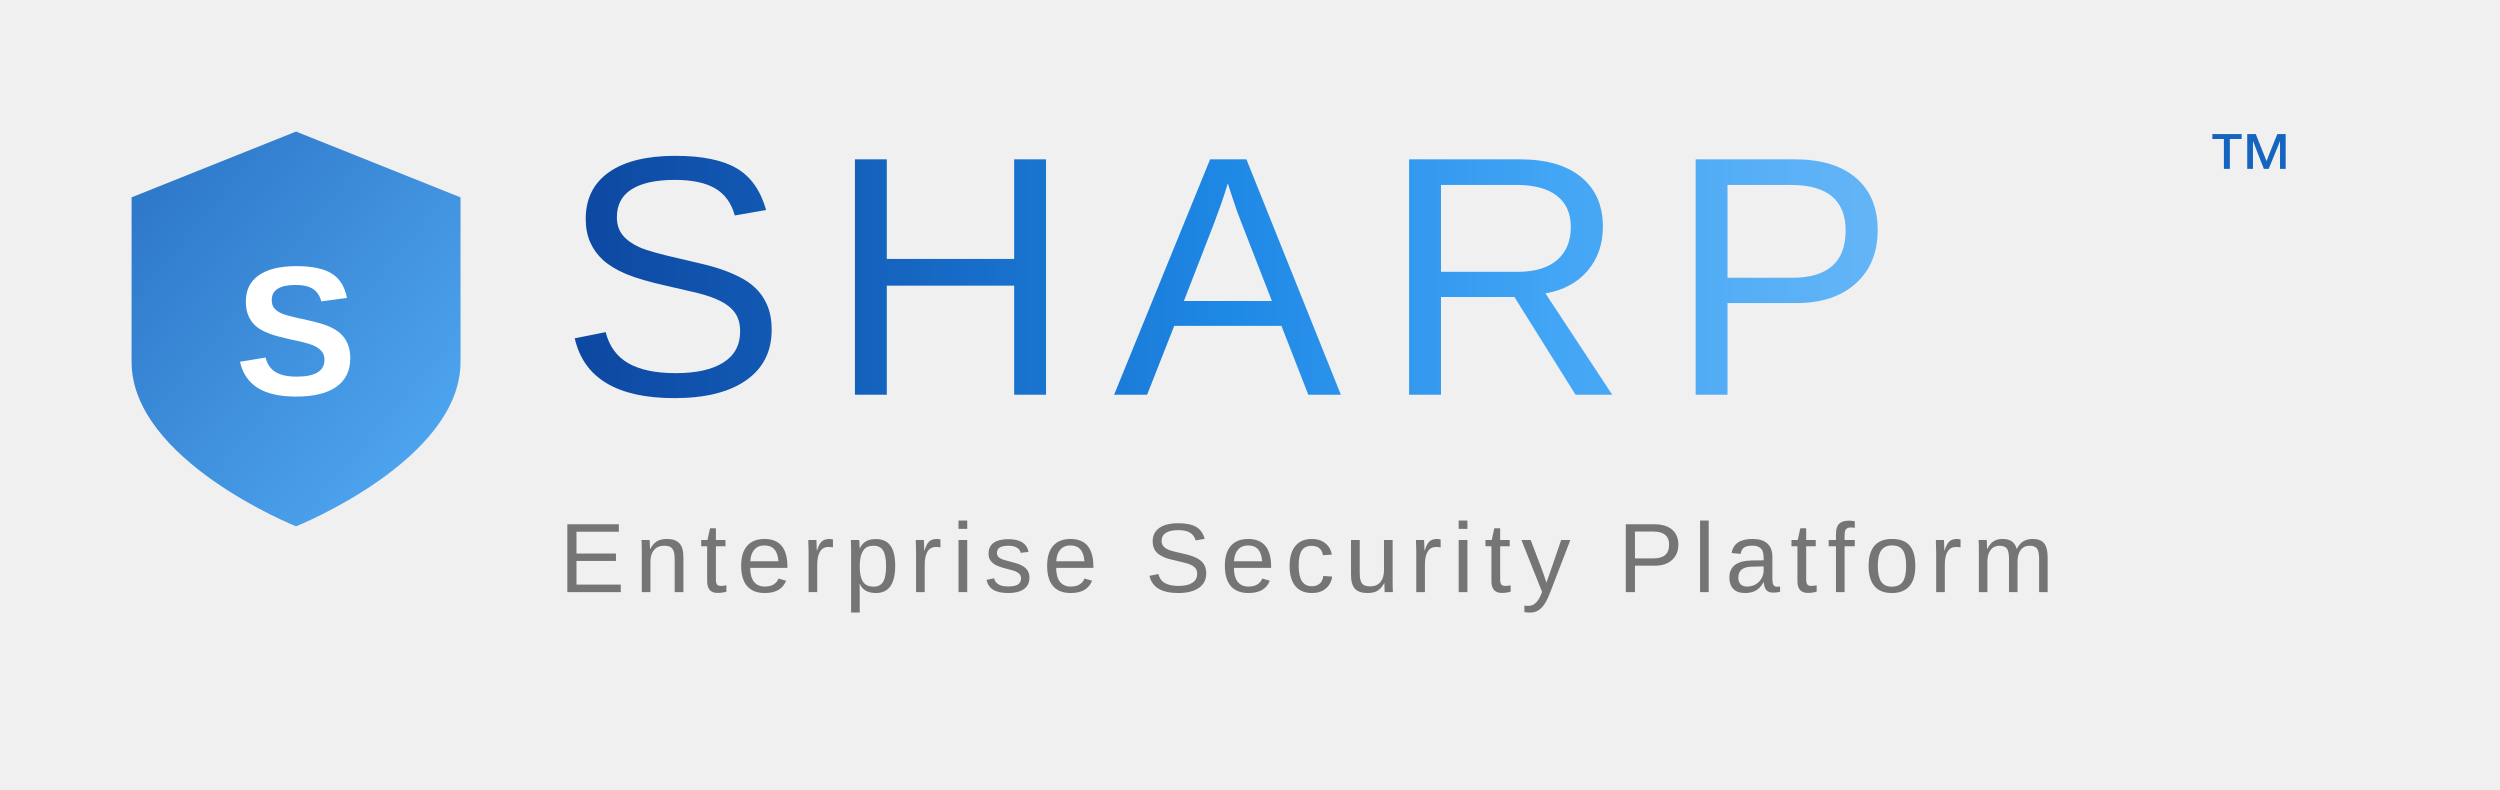
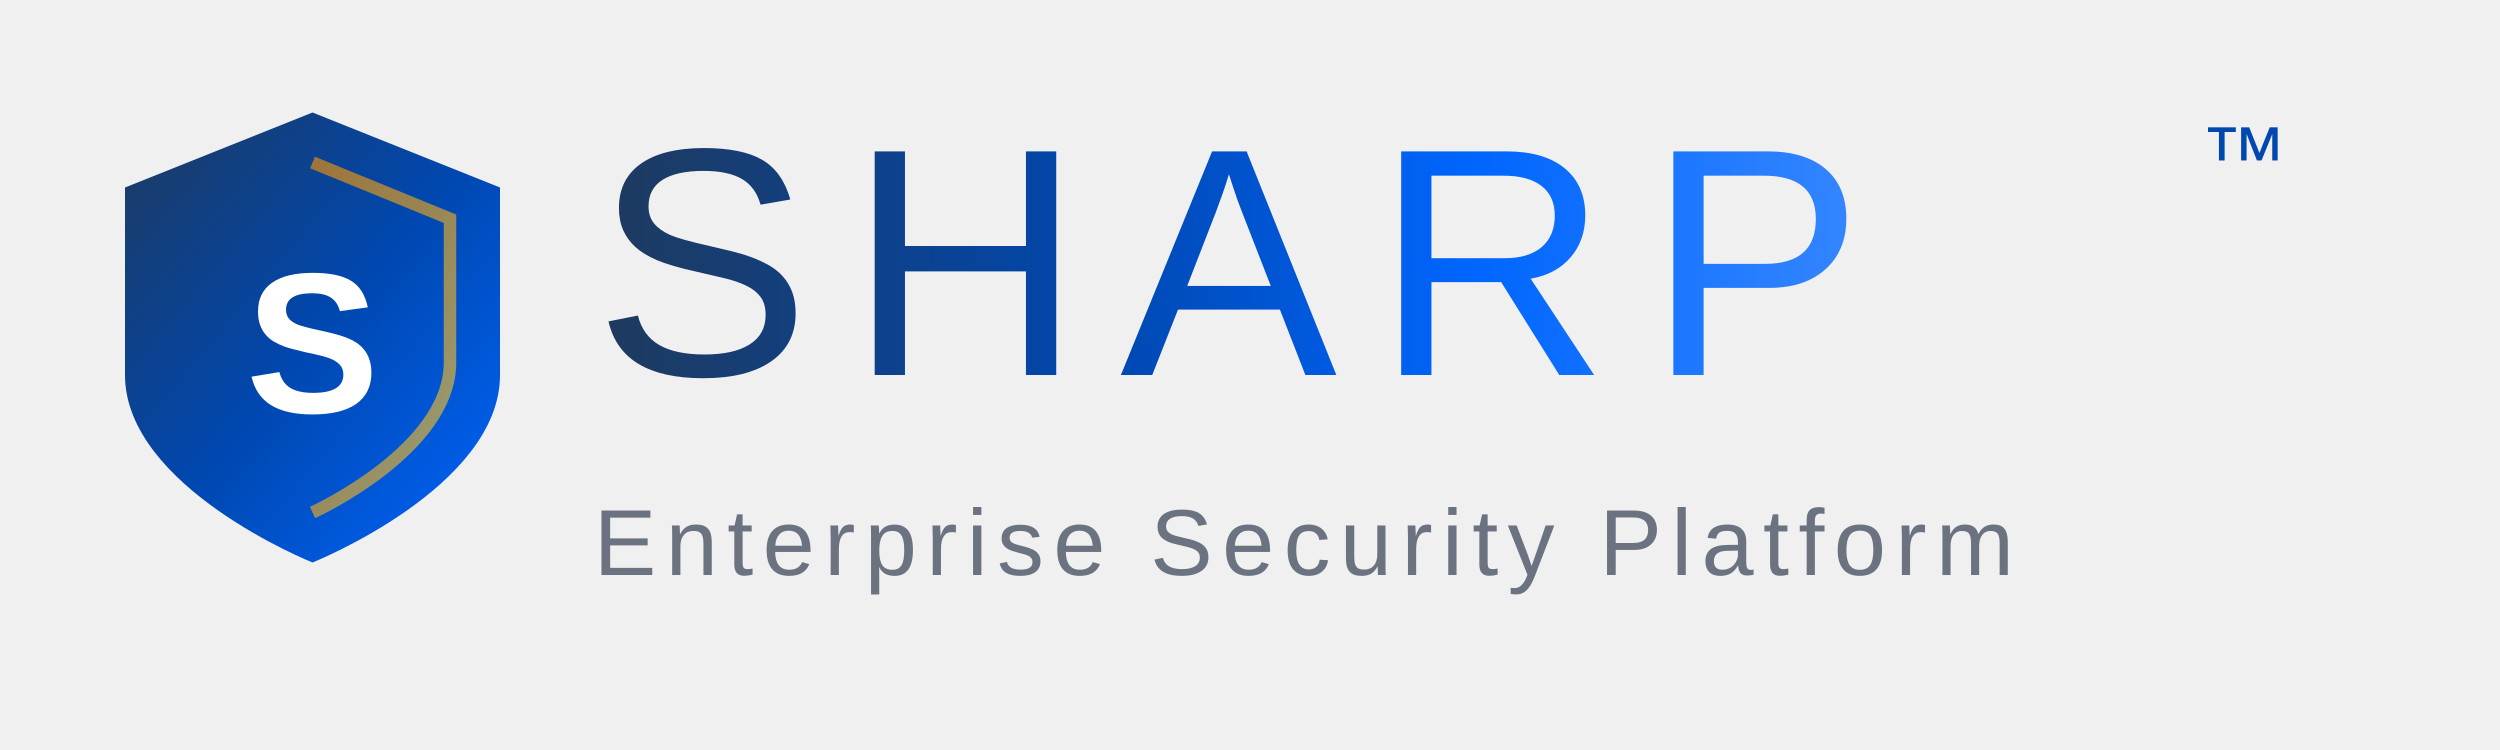
- <svg xmlns="http://www.w3.org/2000/svg" width="380" height="120" viewBox="0 0 380 120">
+ <svg xmlns="http://www.w3.org/2000/svg" width="400" height="120" viewBox="0 0 400 120">
  <defs>
-     <linearGradient id="blueGradient" x1="0%" y1="0%" x2="100%" y2="0%">
-       <stop offset="0%" style="stop-color:#0d47a1" />
-       <stop offset="25%" style="stop-color:#1565c0" />
-       <stop offset="50%" style="stop-color:#1e88e5" />
-       <stop offset="75%" style="stop-color:#42a5f5" />
-       <stop offset="100%" style="stop-color:#64b5f6" />
+     <linearGradient id="sharpGradient" x1="0%" y1="0%" x2="100%" y2="0%">
+       <stop offset="0%" style="stop-color:#1e3a5f" />
+       <stop offset="40%" style="stop-color:#0047af" />
+       <stop offset="70%" style="stop-color:#0066ff" />
+       <stop offset="100%" style="stop-color:#3385ff" />
    </linearGradient>
-     <linearGradient id="iconGradient" x1="0%" y1="0%" x2="100%" y2="100%">
-       <stop offset="0%" style="stop-color:#1565c0" />
-       <stop offset="100%" style="stop-color:#42a5f5" />
+     <linearGradient id="shieldGradient" x1="0%" y1="0%" x2="100%" y2="100%">
+       <stop offset="0%" style="stop-color:#1e3a5f" />
+       <stop offset="50%" style="stop-color:#0047af" />
+       <stop offset="100%" style="stop-color:#0066ff" />
+     </linearGradient>
+     <linearGradient id="goldAccent" x1="0%" y1="0%" x2="100%" y2="100%">
+       <stop offset="0%" style="stop-color:#ff9700" />
+       <stop offset="100%" style="stop-color:#ffca28" />
    </linearGradient>
  </defs>
-   <g transform="translate(20, 20)">
-     <path d="M25 0 L50 10 L50 35 C50 50 25 60 25 60 C25 60 0 50 0 35 L0 10 Z" fill="url(#iconGradient)" opacity="0.9" />
-     <text x="25" y="40" font-family="Arial, Helvetica, sans-serif" font-size="28" font-weight="bold" fill="white" text-anchor="middle">S</text>
+   <g transform="translate(20, 18)">
+     <path d="M30 0 L60 12 L60 42 C60 60 30 72 30 72 C30 72 0 60 0 42 L0 12 Z" fill="url(#shieldGradient)" />
+     <path d="M30 8 L52 17 L52 40 C52 54 30 64 30 64" stroke="url(#goldAccent)" stroke-width="2" fill="none" opacity="0.6" />
+     <text x="30" y="48" font-family="Arial, Helvetica, sans-serif" font-size="32" font-weight="bold" fill="white" text-anchor="middle">S</text>
  </g>
-   <text x="85" y="60" font-family="Arial, Helvetica, sans-serif" font-size="52" font-weight="300" letter-spacing="6" fill="url(#blueGradient)">SHARP</text>
-   <text x="335" y="30" font-family="Arial, Helvetica, sans-serif" font-size="14" fill="#1565c0">™</text>
-   <text x="85" y="90" font-family="Arial, Helvetica, sans-serif" font-size="15" font-weight="400" letter-spacing="1.5" fill="#757575">Enterprise Security Platform</text>
+   <text x="95" y="60" font-family="Arial, Helvetica, sans-serif" font-size="52" font-weight="300" letter-spacing="6" fill="url(#sharpGradient)">SHARP</text>
+   <text x="352" y="30" font-family="Arial, Helvetica, sans-serif" font-size="14" fill="#0047af">™</text>
+   <text x="95" y="92" font-family="Arial, Helvetica, sans-serif" font-size="15" font-weight="400" letter-spacing="1.5" fill="#6b7280">Enterprise Security Platform</text>
</svg>
